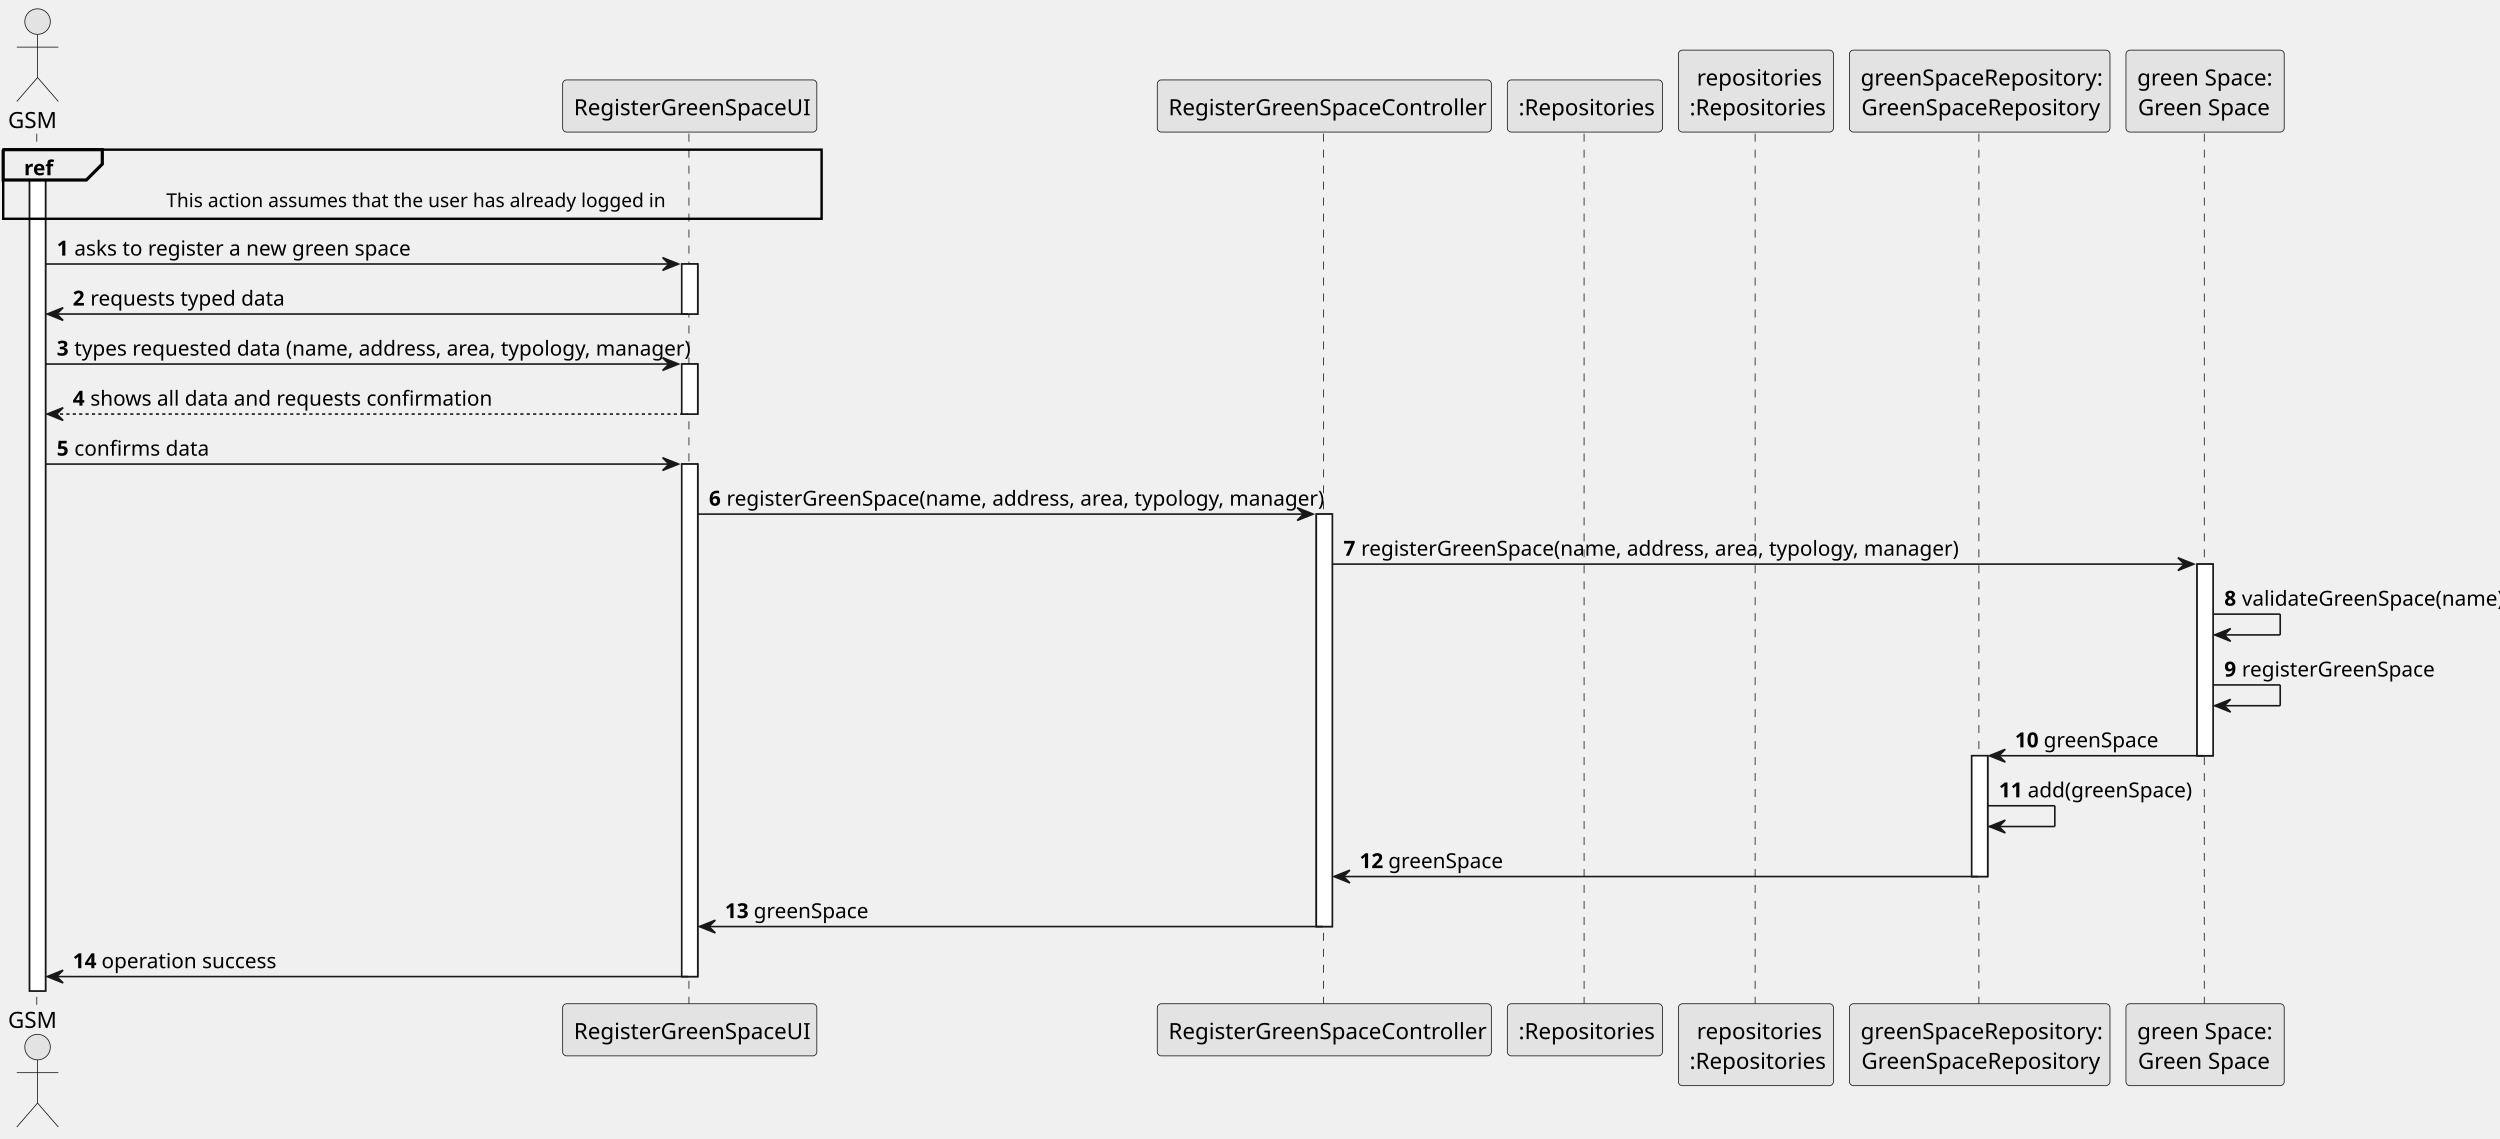
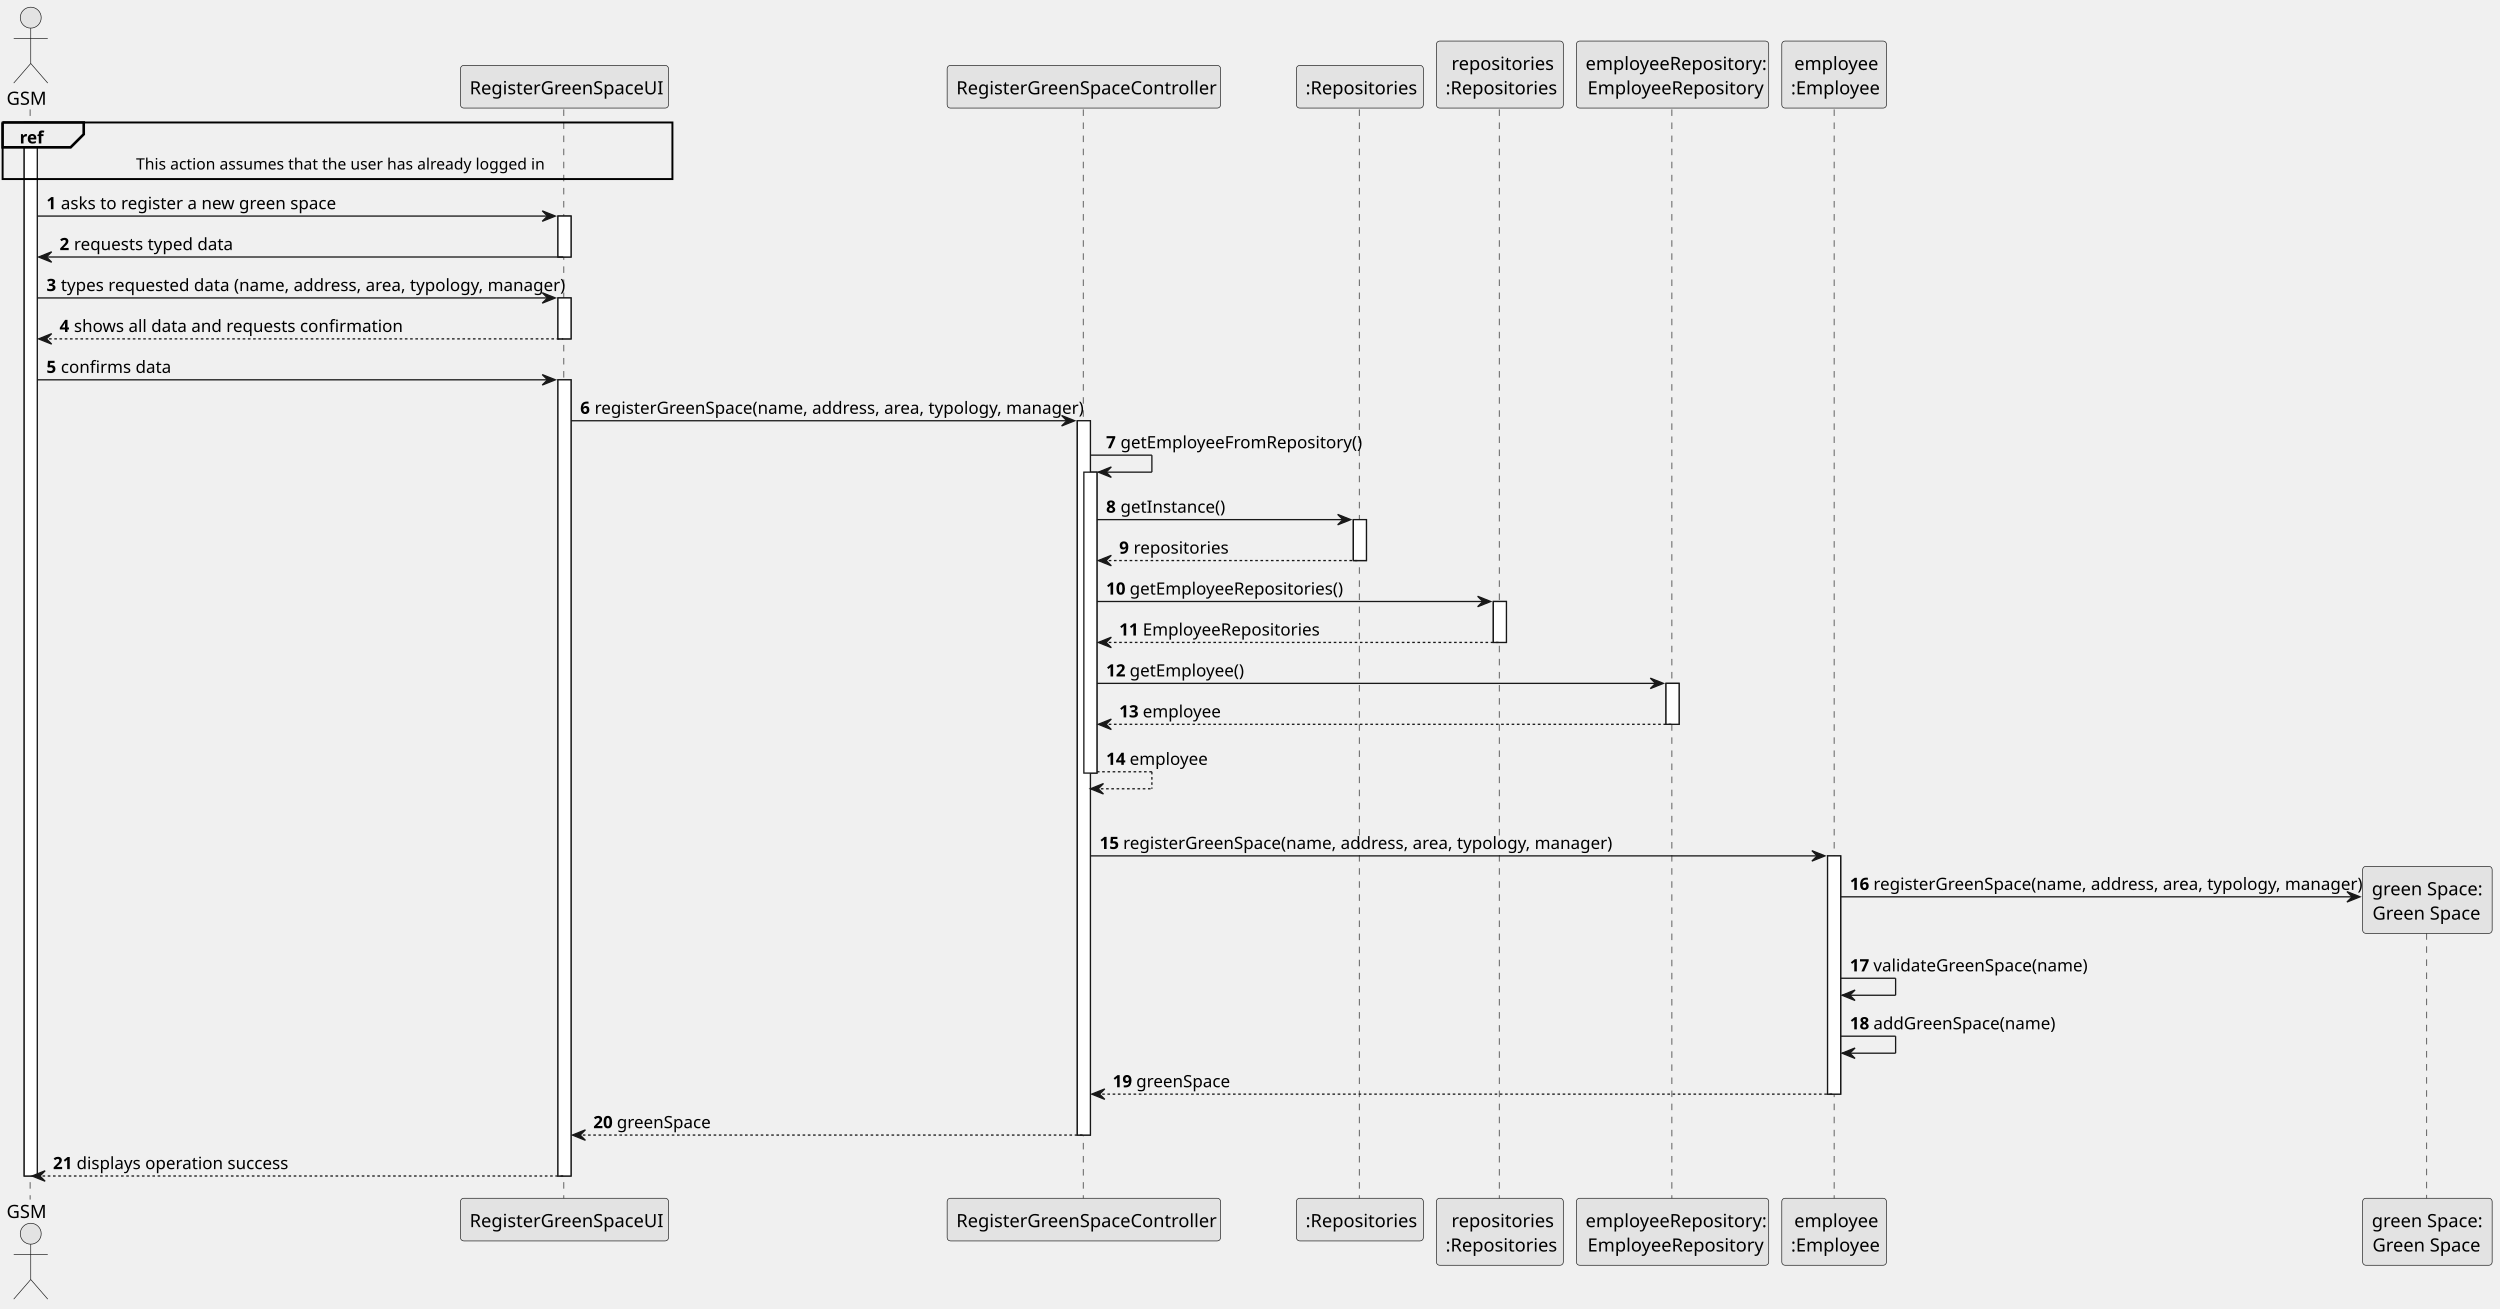
- <svg xmlns="http://www.w3.org/2000/svg" contentStyleType="text/css" height="712px" preserveAspectRatio="none" style="width:1564px;height:712px;background:#FFFFFF;" version="1.1" viewBox="0 0 1564 712" width="1564px" zoomAndPan="magnify">
+ <svg xmlns="http://www.w3.org/2000/svg" contentStyleType="text/css" height="1000px" preserveAspectRatio="none" style="width:1911px;height:1000px;background:#FFFFFF;" version="1.1" viewBox="0 0 1911 1000" width="1911px" zoomAndPan="magnify">
  <defs />
  <g>
-     <rect fill="#FFFFFF" height="526.326" style="stroke:#181818;stroke-width:1.0;" width="10" x="18.5" y="93.621" />
+     <rect fill="#FFFFFF" height="805.314" style="stroke:#181818;stroke-width:1.0;" width="10" x="18.5" y="93.621" />
    <rect fill="#FFFFFF" height="31.291" style="stroke:#181818;stroke-width:1.0;" width="10" x="426.5" y="165.164" />
    <rect fill="#FFFFFF" height="31.291" style="stroke:#181818;stroke-width:1.0;" width="10" x="426.5" y="227.746" />
-     <rect fill="#FFFFFF" height="320.619" style="stroke:#181818;stroke-width:1.0;" width="10" x="426.5" y="290.328" />
-     <rect fill="#FFFFFF" height="258.037" style="stroke:#181818;stroke-width:1.0;" width="10" x="823.5" y="321.619" />
-     <rect fill="#FFFFFF" height="75.582" style="stroke:#181818;stroke-width:1.0;" width="10" x="1233.5" y="472.783" />
-     <rect fill="#FFFFFF" height="119.873" style="stroke:#181818;stroke-width:1.0;" width="10" x="1374.5" y="352.91" />
-     <line style="stroke:#181818;stroke-width:0.5;stroke-dasharray:5.0,5.0;" x1="23" x2="23" y1="83.621" y2="628.947" />
-     <line style="stroke:#181818;stroke-width:0.5;stroke-dasharray:5.0,5.0;" x1="431" x2="431" y1="83.621" y2="628.947" />
-     <line style="stroke:#181818;stroke-width:0.5;stroke-dasharray:5.0,5.0;" x1="828" x2="828" y1="83.621" y2="628.947" />
-     <line style="stroke:#181818;stroke-width:0.5;stroke-dasharray:5.0,5.0;" x1="991" x2="991" y1="83.621" y2="628.947" />
-     <line style="stroke:#181818;stroke-width:0.5;stroke-dasharray:5.0,5.0;" x1="1098" x2="1098" y1="83.621" y2="628.947" />
-     <line style="stroke:#181818;stroke-width:0.5;stroke-dasharray:5.0,5.0;" x1="1238" x2="1238" y1="83.621" y2="628.947" />
-     <line style="stroke:#181818;stroke-width:0.5;stroke-dasharray:5.0,5.0;" x1="1379" x2="1379" y1="83.621" y2="628.947" />
+     <rect fill="#FFFFFF" height="608.607" style="stroke:#181818;stroke-width:1.0;" width="10" x="426.5" y="290.328" />
+     <rect fill="#FFFFFF" height="546.025" style="stroke:#181818;stroke-width:1.0;" width="10" x="823.5" y="321.619" />
+     <rect fill="#FFFFFF" height="230.037" style="stroke:#181818;stroke-width:1.0;" width="10" x="828.5" y="360.91" />
+     <rect fill="#FFFFFF" height="31.291" style="stroke:#181818;stroke-width:1.0;" width="10" x="1034.5" y="397.201" />
+     <rect fill="#FFFFFF" height="31.291" style="stroke:#181818;stroke-width:1.0;" width="10" x="1141.5" y="459.783" />
+     <rect fill="#FFFFFF" height="31.291" style="stroke:#181818;stroke-width:1.0;" width="10" x="1273.5" y="522.365" />
+     <rect fill="#FFFFFF" height="182.115" style="stroke:#181818;stroke-width:1.0;" width="10" x="1397" y="654.238" />
+     <line style="stroke:#181818;stroke-width:0.5;stroke-dasharray:5.0,5.0;" x1="23" x2="23" y1="83.621" y2="916.936" />
+     <line style="stroke:#181818;stroke-width:0.5;stroke-dasharray:5.0,5.0;" x1="431" x2="431" y1="83.621" y2="916.936" />
+     <line style="stroke:#181818;stroke-width:0.5;stroke-dasharray:5.0,5.0;" x1="828" x2="828" y1="83.621" y2="916.936" />
+     <line style="stroke:#181818;stroke-width:0.5;stroke-dasharray:5.0,5.0;" x1="1039" x2="1039" y1="83.621" y2="916.936" />
+     <line style="stroke:#181818;stroke-width:0.5;stroke-dasharray:5.0,5.0;" x1="1146" x2="1146" y1="83.621" y2="916.936" />
+     <line style="stroke:#181818;stroke-width:0.5;stroke-dasharray:5.0,5.0;" x1="1278" x2="1278" y1="83.621" y2="916.936" />
+     <line style="stroke:#181818;stroke-width:0.5;stroke-dasharray:5.0,5.0;" x1="1402" x2="1402" y1="83.621" y2="916.936" />
+     <line style="stroke:#181818;stroke-width:0.5;stroke-dasharray:5.0,5.0;" x1="1855" x2="1855" y1="703.359" y2="916.936" />
    <text fill="#000000" font-family="sans-serif" font-size="14" lengthAdjust="spacing" textLength="31" x="5" y="80.107">GSM</text>
    <ellipse cx="23.5" cy="13.5" fill="#E3E3E3" rx="8" ry="8" style="stroke:#181818;stroke-width:0.5;" />
    <path d="M23.5,21.5 L23.5,48.5 M10.5,29.5 L36.5,29.5 M23.5,48.5 L10.5,63.5 M23.5,48.5 L36.5,63.5 " fill="none" style="stroke:#181818;stroke-width:0.5;" />
-     <text fill="#000000" font-family="sans-serif" font-size="14" lengthAdjust="spacing" textLength="31" x="5" y="643.055">GSM</text>
-     <ellipse cx="23.5" cy="655.068" fill="#E3E3E3" rx="8" ry="8" style="stroke:#181818;stroke-width:0.5;" />
-     <path d="M23.5,663.068 L23.5,690.068 M10.5,671.068 L36.5,671.068 M23.5,690.068 L10.5,705.068 M23.5,690.068 L36.5,705.068 " fill="none" style="stroke:#181818;stroke-width:0.5;" />
+     <text fill="#000000" font-family="sans-serif" font-size="14" lengthAdjust="spacing" textLength="31" x="5" y="931.043">GSM</text>
+     <ellipse cx="23.5" cy="943.057" fill="#E3E3E3" rx="8" ry="8" style="stroke:#181818;stroke-width:0.5;" />
+     <path d="M23.5,951.057 L23.5,978.057 M10.5,959.057 L36.5,959.057 M23.5,978.057 L10.5,993.057 M23.5,978.057 L36.5,993.057 " fill="none" style="stroke:#181818;stroke-width:0.5;" />
    <rect fill="#E3E3E3" height="32.621" rx="2.5" ry="2.5" style="stroke:#181818;stroke-width:0.5;" width="159" x="352" y="50" />
    <text fill="#000000" font-family="sans-serif" font-size="14" lengthAdjust="spacing" textLength="145" x="359" y="72.107">RegisterGreenSpaceUI</text>
-     <rect fill="#E3E3E3" height="32.621" rx="2.5" ry="2.5" style="stroke:#181818;stroke-width:0.5;" width="159" x="352" y="627.947" />
-     <text fill="#000000" font-family="sans-serif" font-size="14" lengthAdjust="spacing" textLength="145" x="359" y="650.055">RegisterGreenSpaceUI</text>
+     <rect fill="#E3E3E3" height="32.621" rx="2.5" ry="2.5" style="stroke:#181818;stroke-width:0.5;" width="159" x="352" y="915.936" />
+     <text fill="#000000" font-family="sans-serif" font-size="14" lengthAdjust="spacing" textLength="145" x="359" y="938.043">RegisterGreenSpaceUI</text>
    <rect fill="#E3E3E3" height="32.621" rx="2.5" ry="2.5" style="stroke:#181818;stroke-width:0.5;" width="209" x="724" y="50" />
    <text fill="#000000" font-family="sans-serif" font-size="14" lengthAdjust="spacing" textLength="195" x="731" y="72.107">RegisterGreenSpaceController</text>
-     <rect fill="#E3E3E3" height="32.621" rx="2.5" ry="2.5" style="stroke:#181818;stroke-width:0.5;" width="209" x="724" y="627.947" />
-     <text fill="#000000" font-family="sans-serif" font-size="14" lengthAdjust="spacing" textLength="195" x="731" y="650.055">RegisterGreenSpaceController</text>
-     <rect fill="#E3E3E3" height="32.621" rx="2.5" ry="2.5" style="stroke:#181818;stroke-width:0.5;" width="97" x="943" y="50" />
-     <text fill="#000000" font-family="sans-serif" font-size="14" lengthAdjust="spacing" textLength="83" x="950" y="72.107">:Repositories</text>
-     <rect fill="#E3E3E3" height="32.621" rx="2.5" ry="2.5" style="stroke:#181818;stroke-width:0.5;" width="97" x="943" y="627.947" />
-     <text fill="#000000" font-family="sans-serif" font-size="14" lengthAdjust="spacing" textLength="83" x="950" y="650.055">:Repositories</text>
-     <rect fill="#E3E3E3" height="51.242" rx="2.5" ry="2.5" style="stroke:#181818;stroke-width:0.5;" width="97" x="1050" y="31.379" />
-     <text fill="#000000" font-family="sans-serif" font-size="14" lengthAdjust="spacing" textLength="74" x="1061.5" y="53.486">repositories</text>
-     <text fill="#000000" font-family="sans-serif" font-size="14" lengthAdjust="spacing" textLength="83" x="1057" y="72.107">:Repositories</text>
-     <rect fill="#E3E3E3" height="51.242" rx="2.5" ry="2.5" style="stroke:#181818;stroke-width:0.5;" width="97" x="1050" y="627.947" />
-     <text fill="#000000" font-family="sans-serif" font-size="14" lengthAdjust="spacing" textLength="74" x="1061.5" y="650.055">repositories</text>
-     <text fill="#000000" font-family="sans-serif" font-size="14" lengthAdjust="spacing" textLength="83" x="1057" y="668.676">:Repositories</text>
-     <rect fill="#E3E3E3" height="51.242" rx="2.5" ry="2.5" style="stroke:#181818;stroke-width:0.5;" width="163" x="1157" y="31.379" />
-     <text fill="#000000" font-family="sans-serif" font-size="14" lengthAdjust="spacing" textLength="149" x="1164" y="53.486">greenSpaceRepository:</text>
-     <text fill="#000000" font-family="sans-serif" font-size="14" lengthAdjust="spacing" textLength="148" x="1164.5" y="72.107">GreenSpaceRepository</text>
-     <rect fill="#E3E3E3" height="51.242" rx="2.5" ry="2.5" style="stroke:#181818;stroke-width:0.5;" width="163" x="1157" y="627.947" />
-     <text fill="#000000" font-family="sans-serif" font-size="14" lengthAdjust="spacing" textLength="149" x="1164" y="650.055">greenSpaceRepository:</text>
-     <text fill="#000000" font-family="sans-serif" font-size="14" lengthAdjust="spacing" textLength="148" x="1164.5" y="668.676">GreenSpaceRepository</text>
-     <rect fill="#E3E3E3" height="51.242" rx="2.5" ry="2.5" style="stroke:#181818;stroke-width:0.5;" width="99" x="1330" y="31.379" />
-     <text fill="#000000" font-family="sans-serif" font-size="14" lengthAdjust="spacing" textLength="85" x="1337" y="53.486">green Space:</text>
-     <text fill="#000000" font-family="sans-serif" font-size="14" lengthAdjust="spacing" textLength="84" x="1337.5" y="72.107">Green Space</text>
-     <rect fill="#E3E3E3" height="51.242" rx="2.5" ry="2.5" style="stroke:#181818;stroke-width:0.5;" width="99" x="1330" y="627.947" />
-     <text fill="#000000" font-family="sans-serif" font-size="14" lengthAdjust="spacing" textLength="85" x="1337" y="650.055">green Space:</text>
-     <text fill="#000000" font-family="sans-serif" font-size="14" lengthAdjust="spacing" textLength="84" x="1337.5" y="668.676">Green Space</text>
-     <rect fill="#FFFFFF" height="526.326" style="stroke:#181818;stroke-width:1.0;" width="10" x="18.5" y="93.621" />
+     <rect fill="#E3E3E3" height="32.621" rx="2.5" ry="2.5" style="stroke:#181818;stroke-width:0.5;" width="209" x="724" y="915.936" />
+     <text fill="#000000" font-family="sans-serif" font-size="14" lengthAdjust="spacing" textLength="195" x="731" y="938.043">RegisterGreenSpaceController</text>
+     <rect fill="#E3E3E3" height="32.621" rx="2.5" ry="2.5" style="stroke:#181818;stroke-width:0.5;" width="97" x="991" y="50" />
+     <text fill="#000000" font-family="sans-serif" font-size="14" lengthAdjust="spacing" textLength="83" x="998" y="72.107">:Repositories</text>
+     <rect fill="#E3E3E3" height="32.621" rx="2.5" ry="2.5" style="stroke:#181818;stroke-width:0.5;" width="97" x="991" y="915.936" />
+     <text fill="#000000" font-family="sans-serif" font-size="14" lengthAdjust="spacing" textLength="83" x="998" y="938.043">:Repositories</text>
+     <rect fill="#E3E3E3" height="51.242" rx="2.5" ry="2.5" style="stroke:#181818;stroke-width:0.5;" width="97" x="1098" y="31.379" />
+     <text fill="#000000" font-family="sans-serif" font-size="14" lengthAdjust="spacing" textLength="74" x="1109.5" y="53.486">repositories</text>
+     <text fill="#000000" font-family="sans-serif" font-size="14" lengthAdjust="spacing" textLength="83" x="1105" y="72.107">:Repositories</text>
+     <rect fill="#E3E3E3" height="51.242" rx="2.5" ry="2.5" style="stroke:#181818;stroke-width:0.5;" width="97" x="1098" y="915.936" />
+     <text fill="#000000" font-family="sans-serif" font-size="14" lengthAdjust="spacing" textLength="74" x="1109.5" y="938.043">repositories</text>
+     <text fill="#000000" font-family="sans-serif" font-size="14" lengthAdjust="spacing" textLength="83" x="1105" y="956.664">:Repositories</text>
+     <rect fill="#E3E3E3" height="51.242" rx="2.5" ry="2.5" style="stroke:#181818;stroke-width:0.5;" width="147" x="1205" y="31.379" />
+     <text fill="#000000" font-family="sans-serif" font-size="14" lengthAdjust="spacing" textLength="133" x="1212" y="53.486">employeeRepository:</text>
+     <text fill="#000000" font-family="sans-serif" font-size="14" lengthAdjust="spacing" textLength="130" x="1213.5" y="72.107">EmployeeRepository</text>
+     <rect fill="#E3E3E3" height="51.242" rx="2.5" ry="2.5" style="stroke:#181818;stroke-width:0.5;" width="147" x="1205" y="915.936" />
+     <text fill="#000000" font-family="sans-serif" font-size="14" lengthAdjust="spacing" textLength="133" x="1212" y="938.043">employeeRepository:</text>
+     <text fill="#000000" font-family="sans-serif" font-size="14" lengthAdjust="spacing" textLength="130" x="1213.5" y="956.664">EmployeeRepository</text>
+     <rect fill="#E3E3E3" height="51.242" rx="2.5" ry="2.5" style="stroke:#181818;stroke-width:0.5;" width="80" x="1362" y="31.379" />
+     <text fill="#000000" font-family="sans-serif" font-size="14" lengthAdjust="spacing" textLength="61" x="1371.5" y="53.486">employee</text>
+     <text fill="#000000" font-family="sans-serif" font-size="14" lengthAdjust="spacing" textLength="66" x="1369" y="72.107">:Employee</text>
+     <rect fill="#E3E3E3" height="51.242" rx="2.5" ry="2.5" style="stroke:#181818;stroke-width:0.5;" width="80" x="1362" y="915.936" />
+     <text fill="#000000" font-family="sans-serif" font-size="14" lengthAdjust="spacing" textLength="61" x="1371.5" y="938.043">employee</text>
+     <text fill="#000000" font-family="sans-serif" font-size="14" lengthAdjust="spacing" textLength="66" x="1369" y="956.664">:Employee</text>
+     <rect fill="#E3E3E3" height="51.242" rx="2.5" ry="2.5" style="stroke:#181818;stroke-width:0.5;" width="99" x="1806" y="915.936" />
+     <text fill="#000000" font-family="sans-serif" font-size="14" lengthAdjust="spacing" textLength="85" x="1813" y="938.043">green Space:</text>
+     <text fill="#000000" font-family="sans-serif" font-size="14" lengthAdjust="spacing" textLength="84" x="1813.5" y="956.664">Green Space</text>
+     <rect fill="#FFFFFF" height="805.314" style="stroke:#181818;stroke-width:1.0;" width="10" x="18.5" y="93.621" />
    <rect fill="#FFFFFF" height="31.291" style="stroke:#181818;stroke-width:1.0;" width="10" x="426.5" y="165.164" />
    <rect fill="#FFFFFF" height="31.291" style="stroke:#181818;stroke-width:1.0;" width="10" x="426.5" y="227.746" />
-     <rect fill="#FFFFFF" height="320.619" style="stroke:#181818;stroke-width:1.0;" width="10" x="426.5" y="290.328" />
-     <rect fill="#FFFFFF" height="258.037" style="stroke:#181818;stroke-width:1.0;" width="10" x="823.5" y="321.619" />
-     <rect fill="#FFFFFF" height="75.582" style="stroke:#181818;stroke-width:1.0;" width="10" x="1233.5" y="472.783" />
-     <rect fill="#FFFFFF" height="119.873" style="stroke:#181818;stroke-width:1.0;" width="10" x="1374.5" y="352.91" />
+     <rect fill="#FFFFFF" height="608.607" style="stroke:#181818;stroke-width:1.0;" width="10" x="426.5" y="290.328" />
+     <rect fill="#FFFFFF" height="546.025" style="stroke:#181818;stroke-width:1.0;" width="10" x="823.5" y="321.619" />
+     <rect fill="#FFFFFF" height="230.037" style="stroke:#181818;stroke-width:1.0;" width="10" x="828.5" y="360.91" />
+     <rect fill="#FFFFFF" height="31.291" style="stroke:#181818;stroke-width:1.0;" width="10" x="1034.5" y="397.201" />
+     <rect fill="#FFFFFF" height="31.291" style="stroke:#181818;stroke-width:1.0;" width="10" x="1141.5" y="459.783" />
+     <rect fill="#FFFFFF" height="31.291" style="stroke:#181818;stroke-width:1.0;" width="10" x="1273.5" y="522.365" />
+     <rect fill="#FFFFFF" height="182.115" style="stroke:#181818;stroke-width:1.0;" width="10" x="1397" y="654.238" />
    <rect fill="none" height="43.252" style="stroke:#000000;stroke-width:1.5;" width="512" x="2" y="93.621" />
    <path d="M2,93.621 L64,93.621 L64,102.621 L54,112.621 L2,112.621 L2,93.621 " fill="#EEEEEE" style="stroke:#000000;stroke-width:2.0;" />
    <text fill="#000000" font-family="sans-serif" font-size="13" font-weight="bold" lengthAdjust="spacing" textLength="17" x="15" y="109.649">ref</text>
    <text fill="#000000" font-family="sans-serif" font-size="12" lengthAdjust="spacing" textLength="308" x="104" y="129.57">This action assumes that the user has already logged in</text>
    <polygon fill="#181818" points="414.5,161.164,424.5,165.164,414.5,169.164,418.5,165.164" style="stroke:#181818;stroke-width:1.0;" />
    <line style="stroke:#181818;stroke-width:1.0;" x1="28.5" x2="420.5" y1="165.164" y2="165.164" />
    <text fill="#000000" font-family="sans-serif" font-size="13" font-weight="bold" lengthAdjust="spacing" textLength="7" x="35.5" y="159.901">1</text>
    <text fill="#000000" font-family="sans-serif" font-size="13" lengthAdjust="spacing" textLength="203" x="46.5" y="159.901">asks to register a new green space</text>
    <polygon fill="#181818" points="39.5,192.455,29.5,196.455,39.5,200.455,35.5,196.455" style="stroke:#181818;stroke-width:1.0;" />
    <line style="stroke:#181818;stroke-width:1.0;" x1="33.5" x2="430.5" y1="196.455" y2="196.455" />
    <text fill="#000000" font-family="sans-serif" font-size="13" font-weight="bold" lengthAdjust="spacing" textLength="7" x="45.5" y="191.192">2</text>
    <text fill="#000000" font-family="sans-serif" font-size="13" lengthAdjust="spacing" textLength="115" x="56.5" y="191.192">requests typed data</text>
    <polygon fill="#181818" points="414.5,223.746,424.5,227.746,414.5,231.746,418.5,227.746" style="stroke:#181818;stroke-width:1.0;" />
    <line style="stroke:#181818;stroke-width:1.0;" x1="28.5" x2="420.5" y1="227.746" y2="227.746" />
    <text fill="#000000" font-family="sans-serif" font-size="13" font-weight="bold" lengthAdjust="spacing" textLength="7" x="35.5" y="222.483">3</text>
    <text fill="#000000" font-family="sans-serif" font-size="13" lengthAdjust="spacing" textLength="368" x="46.5" y="222.483">types requested data (name, address, area, typology, manager)</text>
    <polygon fill="#181818" points="39.5,255.037,29.5,259.037,39.5,263.037,35.5,259.037" style="stroke:#181818;stroke-width:1.0;" />
    <line style="stroke:#181818;stroke-width:1.0;stroke-dasharray:2.0,2.0;" x1="33.5" x2="430.5" y1="259.037" y2="259.037" />
    <text fill="#000000" font-family="sans-serif" font-size="13" font-weight="bold" lengthAdjust="spacing" textLength="7" x="45.5" y="253.774">4</text>
    <text fill="#000000" font-family="sans-serif" font-size="13" lengthAdjust="spacing" textLength="236" x="56.5" y="253.774">shows all data and requests confirmation</text>
    <polygon fill="#181818" points="414.5,286.328,424.5,290.328,414.5,294.328,418.5,290.328" style="stroke:#181818;stroke-width:1.0;" />
    <line style="stroke:#181818;stroke-width:1.0;" x1="28.5" x2="420.5" y1="290.328" y2="290.328" />
    <text fill="#000000" font-family="sans-serif" font-size="13" font-weight="bold" lengthAdjust="spacing" textLength="7" x="35.5" y="285.065">5</text>
    <text fill="#000000" font-family="sans-serif" font-size="13" lengthAdjust="spacing" textLength="78" x="46.5" y="285.065">confirms data</text>
    <polygon fill="#181818" points="811.5,317.619,821.5,321.619,811.5,325.619,815.5,321.619" style="stroke:#181818;stroke-width:1.0;" />
    <line style="stroke:#181818;stroke-width:1.0;" x1="436.5" x2="817.5" y1="321.619" y2="321.619" />
    <text fill="#000000" font-family="sans-serif" font-size="13" font-weight="bold" lengthAdjust="spacing" textLength="7" x="443.5" y="316.356">6</text>
    <text fill="#000000" font-family="sans-serif" font-size="13" lengthAdjust="spacing" textLength="357" x="454.5" y="316.356">registerGreenSpace(name, address, area, typology, manager)</text>
-     <polygon fill="#181818" points="1362.5,348.91,1372.5,352.91,1362.5,356.91,1366.5,352.91" style="stroke:#181818;stroke-width:1.0;" />
-     <line style="stroke:#181818;stroke-width:1.0;" x1="833.5" x2="1368.5" y1="352.91" y2="352.91" />
-     <text fill="#000000" font-family="sans-serif" font-size="13" font-weight="bold" lengthAdjust="spacing" textLength="7" x="840.5" y="347.647">7</text>
-     <text fill="#000000" font-family="sans-serif" font-size="13" lengthAdjust="spacing" textLength="357" x="851.5" y="347.647">registerGreenSpace(name, address, area, typology, manager)</text>
-     <line style="stroke:#181818;stroke-width:1.0;" x1="1384.5" x2="1426.5" y1="384.201" y2="384.201" />
-     <line style="stroke:#181818;stroke-width:1.0;" x1="1426.5" x2="1426.5" y1="384.201" y2="397.201" />
-     <line style="stroke:#181818;stroke-width:1.0;" x1="1385.5" x2="1426.5" y1="397.201" y2="397.201" />
-     <polygon fill="#181818" points="1395.5,393.201,1385.5,397.201,1395.5,401.201,1391.5,397.201" style="stroke:#181818;stroke-width:1.0;" />
-     <text fill="#000000" font-family="sans-serif" font-size="13" font-weight="bold" lengthAdjust="spacing" textLength="7" x="1391.5" y="378.938">8</text>
-     <text fill="#000000" font-family="sans-serif" font-size="13" lengthAdjust="spacing" textLength="155" x="1402.5" y="378.938">validateGreenSpace(name)</text>
-     <line style="stroke:#181818;stroke-width:1.0;" x1="1384.5" x2="1426.5" y1="428.492" y2="428.492" />
-     <line style="stroke:#181818;stroke-width:1.0;" x1="1426.5" x2="1426.5" y1="428.492" y2="441.492" />
-     <line style="stroke:#181818;stroke-width:1.0;" x1="1385.5" x2="1426.5" y1="441.492" y2="441.492" />
-     <polygon fill="#181818" points="1395.5,437.492,1385.5,441.492,1395.5,445.492,1391.5,441.492" style="stroke:#181818;stroke-width:1.0;" />
-     <text fill="#000000" font-family="sans-serif" font-size="13" font-weight="bold" lengthAdjust="spacing" textLength="7" x="1391.5" y="423.229">9</text>
-     <text fill="#000000" font-family="sans-serif" font-size="13" lengthAdjust="spacing" textLength="115" x="1402.5" y="423.229">registerGreenSpace</text>
-     <polygon fill="#181818" points="1254.5,468.783,1244.5,472.783,1254.5,476.783,1250.5,472.783" style="stroke:#181818;stroke-width:1.0;" />
-     <line style="stroke:#181818;stroke-width:1.0;" x1="1248.5" x2="1378.5" y1="472.783" y2="472.783" />
-     <text fill="#000000" font-family="sans-serif" font-size="13" font-weight="bold" lengthAdjust="spacing" textLength="14" x="1260.5" y="467.521">10</text>
-     <text fill="#000000" font-family="sans-serif" font-size="13" lengthAdjust="spacing" textLength="69" x="1278.5" y="467.521">greenSpace</text>
-     <line style="stroke:#181818;stroke-width:1.0;" x1="1243.5" x2="1285.5" y1="504.074" y2="504.074" />
-     <line style="stroke:#181818;stroke-width:1.0;" x1="1285.5" x2="1285.5" y1="504.074" y2="517.074" />
-     <line style="stroke:#181818;stroke-width:1.0;" x1="1244.5" x2="1285.5" y1="517.074" y2="517.074" />
-     <polygon fill="#181818" points="1254.5,513.074,1244.5,517.074,1254.5,521.074,1250.5,517.074" style="stroke:#181818;stroke-width:1.0;" />
-     <text fill="#000000" font-family="sans-serif" font-size="13" font-weight="bold" lengthAdjust="spacing" textLength="14" x="1250.5" y="498.812">11</text>
-     <text fill="#000000" font-family="sans-serif" font-size="13" lengthAdjust="spacing" textLength="98" x="1268.5" y="498.812">add(greenSpace)</text>
-     <polygon fill="#181818" points="844.5,544.365,834.5,548.365,844.5,552.365,840.5,548.365" style="stroke:#181818;stroke-width:1.0;" />
-     <line style="stroke:#181818;stroke-width:1.0;" x1="838.5" x2="1237.5" y1="548.365" y2="548.365" />
-     <text fill="#000000" font-family="sans-serif" font-size="13" font-weight="bold" lengthAdjust="spacing" textLength="14" x="850.5" y="543.102">12</text>
-     <text fill="#000000" font-family="sans-serif" font-size="13" lengthAdjust="spacing" textLength="69" x="868.5" y="543.102">greenSpace</text>
-     <polygon fill="#181818" points="447.5,575.656,437.5,579.656,447.5,583.656,443.5,579.656" style="stroke:#181818;stroke-width:1.0;" />
-     <line style="stroke:#181818;stroke-width:1.0;" x1="441.5" x2="827.5" y1="579.656" y2="579.656" />
-     <text fill="#000000" font-family="sans-serif" font-size="13" font-weight="bold" lengthAdjust="spacing" textLength="14" x="453.5" y="574.394">13</text>
-     <text fill="#000000" font-family="sans-serif" font-size="13" lengthAdjust="spacing" textLength="69" x="471.5" y="574.394">greenSpace</text>
-     <polygon fill="#181818" points="39.5,606.947,29.5,610.947,39.5,614.947,35.5,610.947" style="stroke:#181818;stroke-width:1.0;" />
-     <line style="stroke:#181818;stroke-width:1.0;" x1="33.5" x2="430.5" y1="610.947" y2="610.947" />
-     <text fill="#000000" font-family="sans-serif" font-size="13" font-weight="bold" lengthAdjust="spacing" textLength="14" x="45.5" y="605.685">14</text>
-     <text fill="#000000" font-family="sans-serif" font-size="13" lengthAdjust="spacing" textLength="106" x="63.5" y="605.685">operation success</text>
+     <line style="stroke:#181818;stroke-width:1.0;" x1="833.5" x2="880.5" y1="347.91" y2="347.91" />
+     <line style="stroke:#181818;stroke-width:1.0;" x1="880.5" x2="880.5" y1="347.91" y2="360.91" />
+     <line style="stroke:#181818;stroke-width:1.0;" x1="839.5" x2="880.5" y1="360.91" y2="360.91" />
+     <polygon fill="#181818" points="849.5,356.91,839.5,360.91,849.5,364.91,845.5,360.91" style="stroke:#181818;stroke-width:1.0;" />
+     <text fill="#000000" font-family="sans-serif" font-size="13" font-weight="bold" lengthAdjust="spacing" textLength="7" x="845.5" y="342.647">7</text>
+     <text fill="#000000" font-family="sans-serif" font-size="13" lengthAdjust="spacing" textLength="176" x="856.5" y="342.647">getEmployeeFromRepository()</text>
+     <polygon fill="#181818" points="1022.5,393.201,1032.5,397.201,1022.5,401.201,1026.5,397.201" style="stroke:#181818;stroke-width:1.0;" />
+     <line style="stroke:#181818;stroke-width:1.0;" x1="838.5" x2="1028.5" y1="397.201" y2="397.201" />
+     <text fill="#000000" font-family="sans-serif" font-size="13" font-weight="bold" lengthAdjust="spacing" textLength="7" x="845.5" y="391.938">8</text>
+     <text fill="#000000" font-family="sans-serif" font-size="13" lengthAdjust="spacing" textLength="75" x="856.5" y="391.938">getInstance()</text>
+     <polygon fill="#181818" points="849.5,424.492,839.5,428.492,849.5,432.492,845.5,428.492" style="stroke:#181818;stroke-width:1.0;" />
+     <line style="stroke:#181818;stroke-width:1.0;stroke-dasharray:2.0,2.0;" x1="843.5" x2="1038.5" y1="428.492" y2="428.492" />
+     <text fill="#000000" font-family="sans-serif" font-size="13" font-weight="bold" lengthAdjust="spacing" textLength="7" x="855.5" y="423.229">9</text>
+     <text fill="#000000" font-family="sans-serif" font-size="13" lengthAdjust="spacing" textLength="67" x="866.5" y="423.229">repositories</text>
+     <polygon fill="#181818" points="1129.5,455.783,1139.5,459.783,1129.5,463.783,1133.5,459.783" style="stroke:#181818;stroke-width:1.0;" />
+     <line style="stroke:#181818;stroke-width:1.0;" x1="838.5" x2="1135.5" y1="459.783" y2="459.783" />
+     <text fill="#000000" font-family="sans-serif" font-size="13" font-weight="bold" lengthAdjust="spacing" textLength="14" x="845.5" y="454.521">10</text>
+     <text fill="#000000" font-family="sans-serif" font-size="13" lengthAdjust="spacing" textLength="156" x="863.5" y="454.521">getEmployeeRepositories()</text>
+     <polygon fill="#181818" points="849.5,487.074,839.5,491.074,849.5,495.074,845.5,491.074" style="stroke:#181818;stroke-width:1.0;" />
+     <line style="stroke:#181818;stroke-width:1.0;stroke-dasharray:2.0,2.0;" x1="843.5" x2="1145.5" y1="491.074" y2="491.074" />
+     <text fill="#000000" font-family="sans-serif" font-size="13" font-weight="bold" lengthAdjust="spacing" textLength="14" x="855.5" y="485.812">11</text>
+     <text fill="#000000" font-family="sans-serif" font-size="13" lengthAdjust="spacing" textLength="130" x="873.5" y="485.812">EmployeeRepositories</text>
+     <polygon fill="#181818" points="1261.5,518.365,1271.5,522.365,1261.5,526.365,1265.5,522.365" style="stroke:#181818;stroke-width:1.0;" />
+     <line style="stroke:#181818;stroke-width:1.0;" x1="838.5" x2="1267.5" y1="522.365" y2="522.365" />
+     <text fill="#000000" font-family="sans-serif" font-size="13" font-weight="bold" lengthAdjust="spacing" textLength="14" x="845.5" y="517.102">12</text>
+     <text fill="#000000" font-family="sans-serif" font-size="13" lengthAdjust="spacing" textLength="84" x="863.5" y="517.102">getEmployee()</text>
+     <polygon fill="#181818" points="849.5,549.656,839.5,553.656,849.5,557.656,845.5,553.656" style="stroke:#181818;stroke-width:1.0;" />
+     <line style="stroke:#181818;stroke-width:1.0;stroke-dasharray:2.0,2.0;" x1="843.5" x2="1277.5" y1="553.656" y2="553.656" />
+     <text fill="#000000" font-family="sans-serif" font-size="13" font-weight="bold" lengthAdjust="spacing" textLength="14" x="855.5" y="548.394">13</text>
+     <text fill="#000000" font-family="sans-serif" font-size="13" lengthAdjust="spacing" textLength="56" x="873.5" y="548.394">employee</text>
+     <line style="stroke:#181818;stroke-width:1.0;stroke-dasharray:2.0,2.0;" x1="838.5" x2="880.5" y1="589.947" y2="589.947" />
+     <line style="stroke:#181818;stroke-width:1.0;stroke-dasharray:2.0,2.0;" x1="880.5" x2="880.5" y1="589.947" y2="602.947" />
+     <line style="stroke:#181818;stroke-width:1.0;stroke-dasharray:2.0,2.0;" x1="833.5" x2="880.5" y1="602.947" y2="602.947" />
+     <polygon fill="#181818" points="843.5,598.947,833.5,602.947,843.5,606.947,839.5,602.947" style="stroke:#181818;stroke-width:1.0;" />
+     <text fill="#000000" font-family="sans-serif" font-size="13" font-weight="bold" lengthAdjust="spacing" textLength="14" x="845.5" y="584.685">14</text>
+     <text fill="#000000" font-family="sans-serif" font-size="13" lengthAdjust="spacing" textLength="56" x="863.5" y="584.685">employee</text>
+     <polygon fill="#181818" points="1385,650.238,1395,654.238,1385,658.238,1389,654.238" style="stroke:#181818;stroke-width:1.0;" />
+     <line style="stroke:#181818;stroke-width:1.0;" x1="833.5" x2="1391" y1="654.238" y2="654.238" />
+     <text fill="#000000" font-family="sans-serif" font-size="13" font-weight="bold" lengthAdjust="spacing" textLength="14" x="840.5" y="648.976">15</text>
+     <text fill="#000000" font-family="sans-serif" font-size="13" lengthAdjust="spacing" textLength="357" x="858.5" y="648.976">registerGreenSpace(name, address, area, typology, manager)</text>
+     <polygon fill="#181818" points="1794,681.529,1804,685.529,1794,689.529,1798,685.529" style="stroke:#181818;stroke-width:1.0;" />
+     <line style="stroke:#181818;stroke-width:1.0;" x1="1407" x2="1800" y1="685.529" y2="685.529" />
+     <text fill="#000000" font-family="sans-serif" font-size="13" font-weight="bold" lengthAdjust="spacing" textLength="14" x="1414" y="680.267">16</text>
+     <text fill="#000000" font-family="sans-serif" font-size="13" lengthAdjust="spacing" textLength="357" x="1432" y="680.267">registerGreenSpace(name, address, area, typology, manager)</text>
+     <rect fill="#E3E3E3" height="51.242" rx="2.5" ry="2.5" style="stroke:#181818;stroke-width:0.5;" width="99" x="1806" y="662.238" />
+     <text fill="#000000" font-family="sans-serif" font-size="14" lengthAdjust="spacing" textLength="85" x="1813" y="684.346">green Space:</text>
+     <text fill="#000000" font-family="sans-serif" font-size="14" lengthAdjust="spacing" textLength="84" x="1813.5" y="702.967">Green Space</text>
+     <line style="stroke:#181818;stroke-width:1.0;" x1="1407" x2="1449" y1="747.771" y2="747.771" />
+     <line style="stroke:#181818;stroke-width:1.0;" x1="1449" x2="1449" y1="747.771" y2="760.771" />
+     <line style="stroke:#181818;stroke-width:1.0;" x1="1408" x2="1449" y1="760.771" y2="760.771" />
+     <polygon fill="#181818" points="1418,756.771,1408,760.771,1418,764.771,1414,760.771" style="stroke:#181818;stroke-width:1.0;" />
+     <text fill="#000000" font-family="sans-serif" font-size="13" font-weight="bold" lengthAdjust="spacing" textLength="14" x="1414" y="742.509">17</text>
+     <text fill="#000000" font-family="sans-serif" font-size="13" lengthAdjust="spacing" textLength="155" x="1432" y="742.509">validateGreenSpace(name)</text>
+     <line style="stroke:#181818;stroke-width:1.0;" x1="1407" x2="1449" y1="792.062" y2="792.062" />
+     <line style="stroke:#181818;stroke-width:1.0;" x1="1449" x2="1449" y1="792.062" y2="805.062" />
+     <line style="stroke:#181818;stroke-width:1.0;" x1="1408" x2="1449" y1="805.062" y2="805.062" />
+     <polygon fill="#181818" points="1418,801.062,1408,805.062,1418,809.062,1414,805.062" style="stroke:#181818;stroke-width:1.0;" />
+     <text fill="#000000" font-family="sans-serif" font-size="13" font-weight="bold" lengthAdjust="spacing" textLength="14" x="1414" y="786.8">18</text>
+     <text fill="#000000" font-family="sans-serif" font-size="13" lengthAdjust="spacing" textLength="133" x="1432" y="786.8">addGreenSpace(name)</text>
+     <polygon fill="#181818" points="844.5,832.354,834.5,836.354,844.5,840.354,840.5,836.354" style="stroke:#181818;stroke-width:1.0;" />
+     <line style="stroke:#181818;stroke-width:1.0;stroke-dasharray:2.0,2.0;" x1="838.5" x2="1401" y1="836.354" y2="836.354" />
+     <text fill="#000000" font-family="sans-serif" font-size="13" font-weight="bold" lengthAdjust="spacing" textLength="14" x="850.5" y="831.091">19</text>
+     <text fill="#000000" font-family="sans-serif" font-size="13" lengthAdjust="spacing" textLength="69" x="868.5" y="831.091">greenSpace</text>
+     <polygon fill="#181818" points="447.5,863.644,437.5,867.644,447.5,871.644,443.5,867.644" style="stroke:#181818;stroke-width:1.0;" />
+     <line style="stroke:#181818;stroke-width:1.0;stroke-dasharray:2.0,2.0;" x1="441.5" x2="827.5" y1="867.644" y2="867.644" />
+     <text fill="#000000" font-family="sans-serif" font-size="13" font-weight="bold" lengthAdjust="spacing" textLength="14" x="453.5" y="862.382">20</text>
+     <text fill="#000000" font-family="sans-serif" font-size="13" lengthAdjust="spacing" textLength="69" x="471.5" y="862.382">greenSpace</text>
+     <polygon fill="#181818" points="34.5,894.936,24.5,898.936,34.5,902.936,30.5,898.936" style="stroke:#181818;stroke-width:1.0;" />
+     <line style="stroke:#181818;stroke-width:1.0;stroke-dasharray:2.0,2.0;" x1="28.5" x2="430.5" y1="898.936" y2="898.936" />
+     <text fill="#000000" font-family="sans-serif" font-size="13" font-weight="bold" lengthAdjust="spacing" textLength="14" x="40.5" y="893.673">21</text>
+     <text fill="#000000" font-family="sans-serif" font-size="13" lengthAdjust="spacing" textLength="158" x="58.5" y="893.673">displays operation success</text>
  </g>
</svg>
